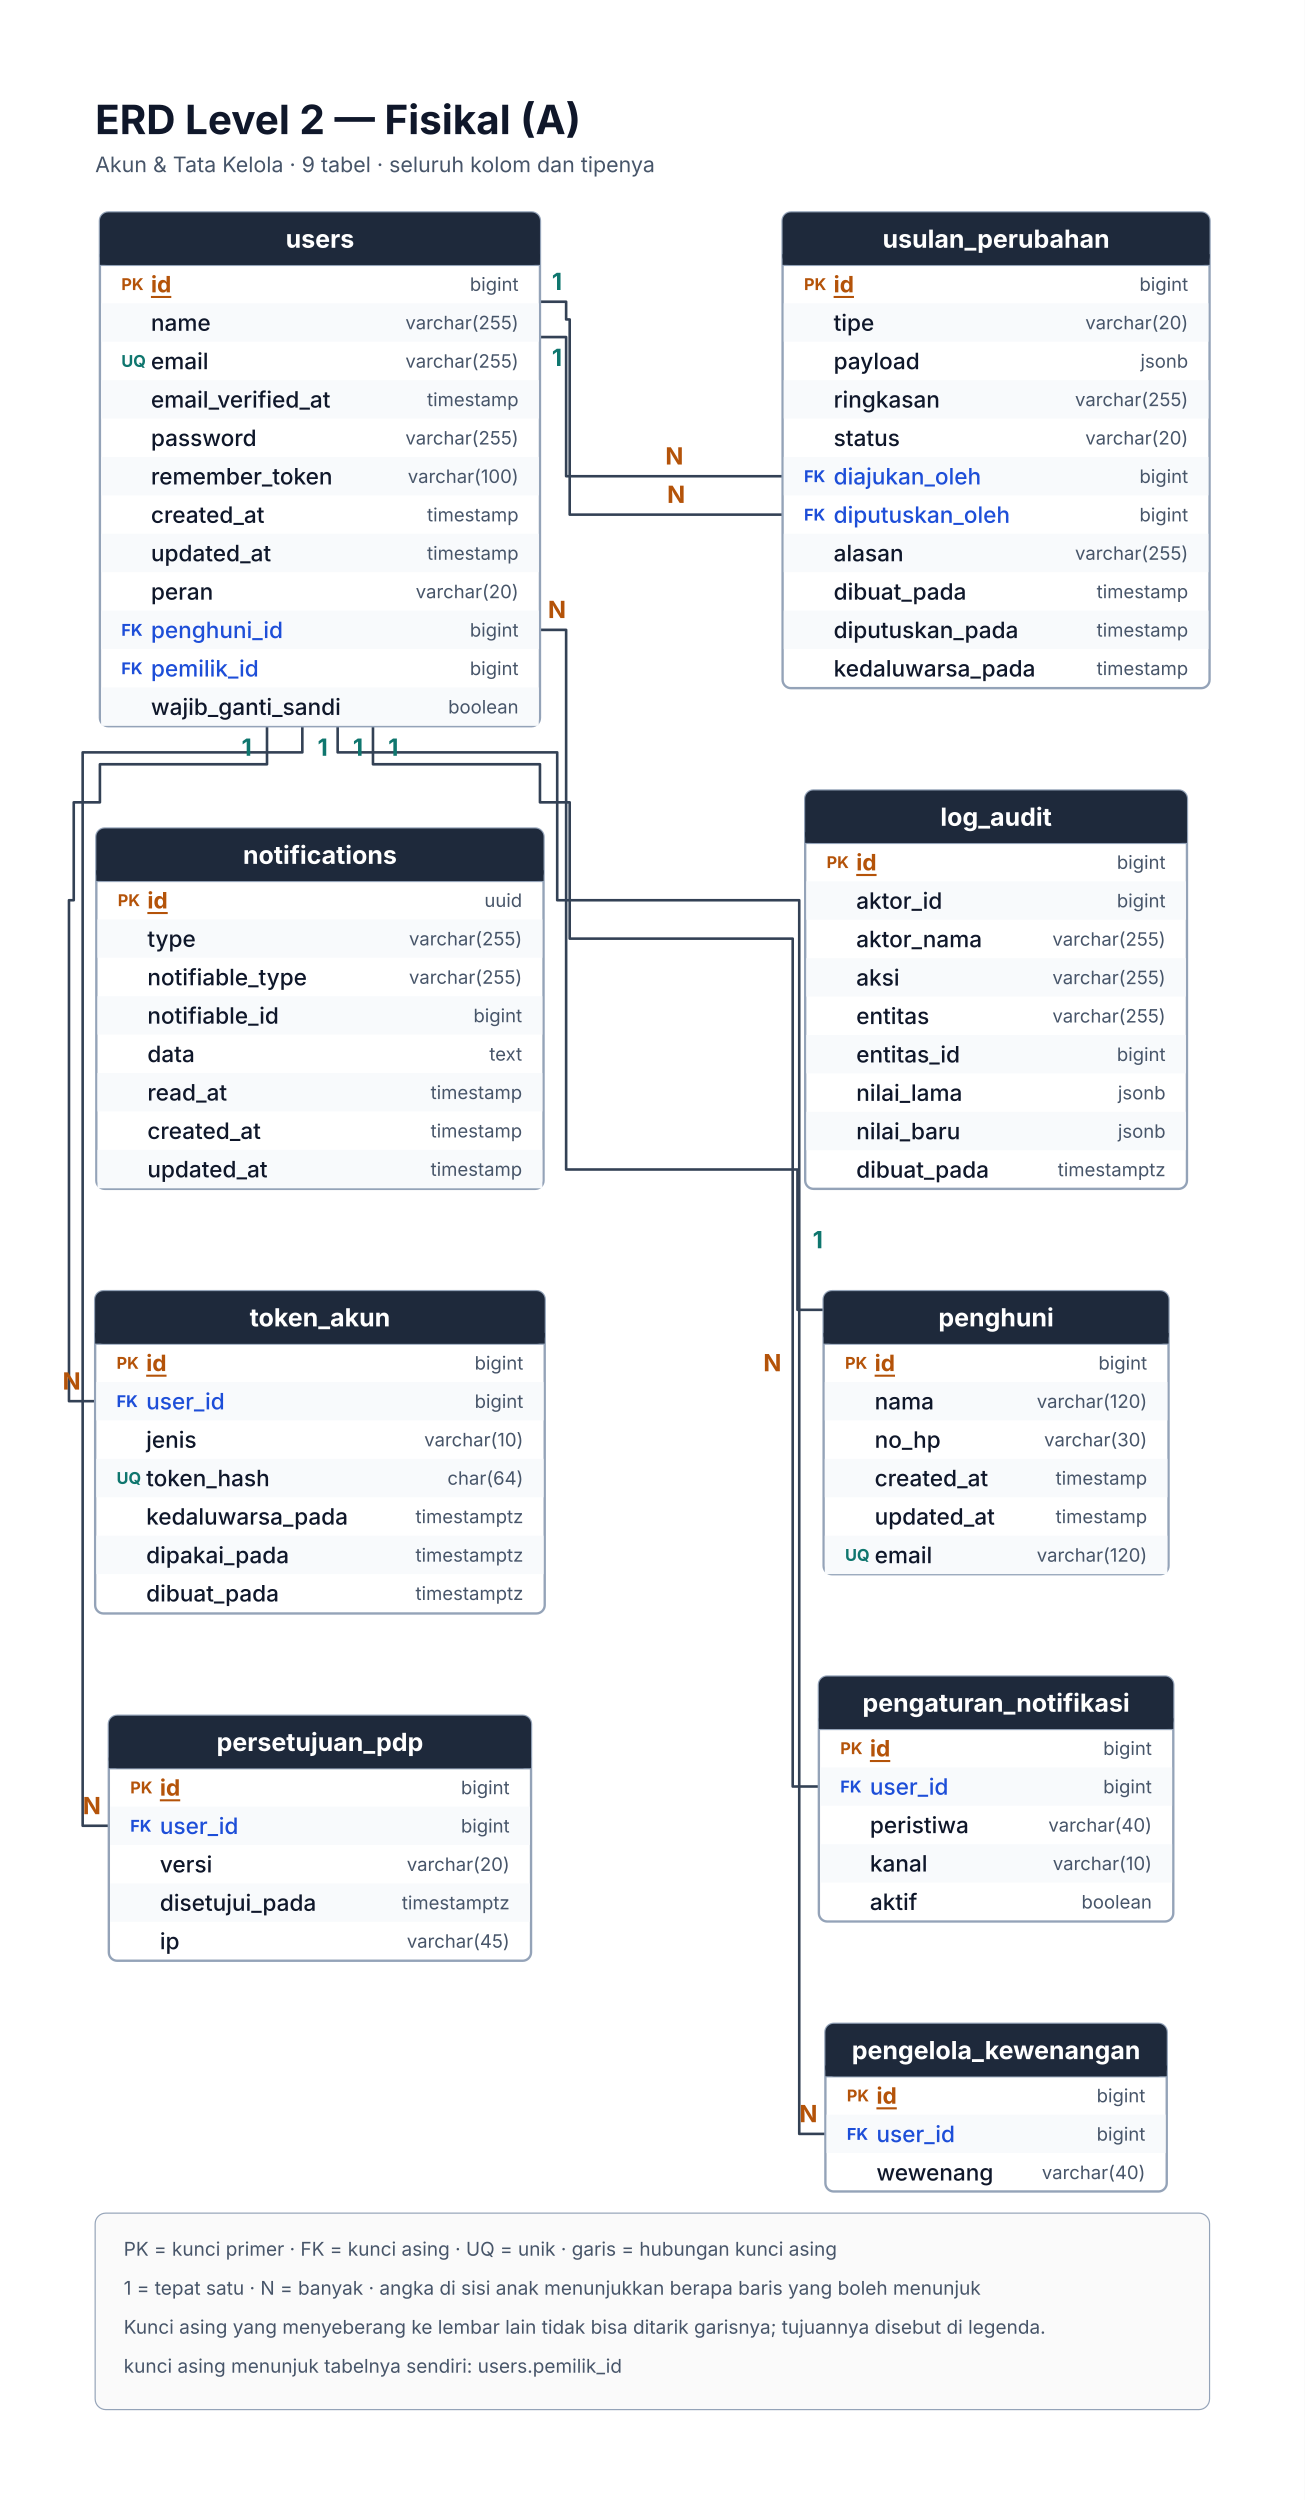
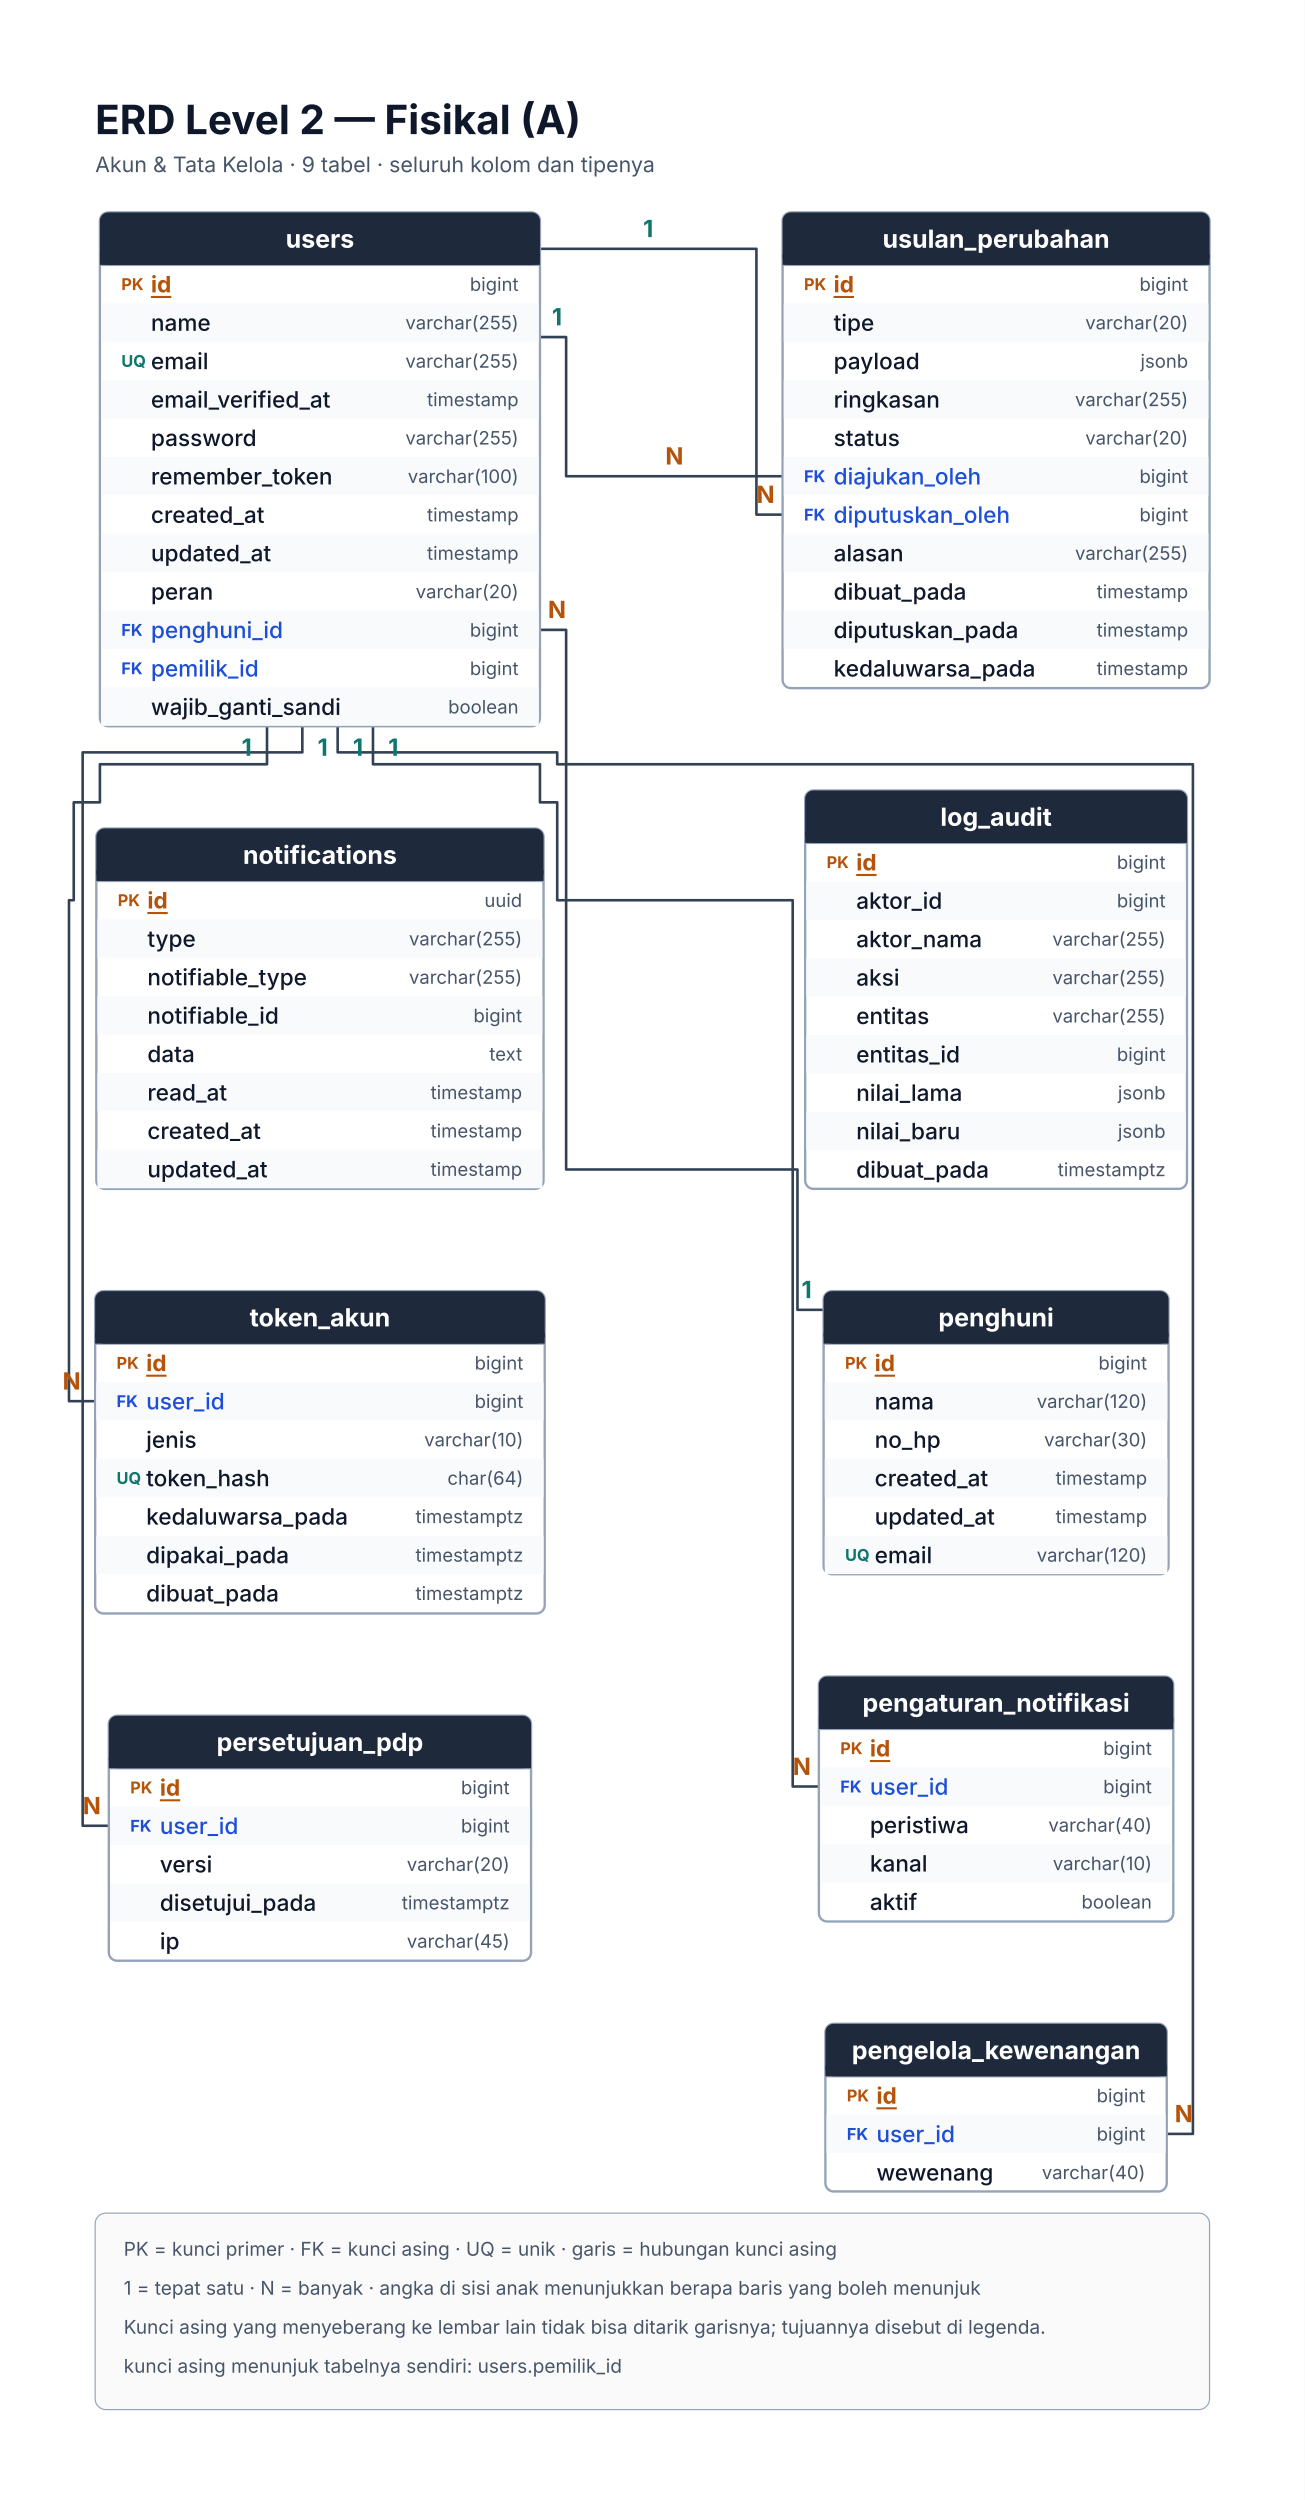
<svg xmlns="http://www.w3.org/2000/svg" width="1097" height="2102" viewBox="0 0 1097 2102" font-family="'Segoe UI', 'Inter', 'Helvetica Neue', Arial, sans-serif">
  <rect width="1097" height="2102" fill="#ffffff" />
  <text x="80" y="100.4" text-anchor="start" dominant-baseline="central" font-size="34" font-weight="700" fill="#0f172a">ERD Level 2 — Fisikal (A)</text>
  <text x="80" y="138.2" text-anchor="start" dominant-baseline="central" font-size="18" font-weight="400" fill="#475569">Akun &amp; Tata Kelola · 9 tabel · seluruh kolom dan tipenya</text>
  <path d="M 454 529.6 L 476 529.6 L 476 983.3 L 670.5 983.3 L 670.5 1101.3 L 692.5 1101.3" fill="none" stroke="#334155" stroke-width="2.2" stroke-linejoin="round" stroke-linecap="round" />
-   <path d="M 694 1794.2 L 672 1794.2 L 672 756.9 L 468.5 756.9 L 468.5 632.6 L 313.6 632.6 L 313.6 610.6" fill="none" stroke="#334155" stroke-width="2.2" stroke-linejoin="round" stroke-linecap="round" />
-   <path d="M 688.5 1502.1 L 666.5 1502.1 L 666.5 789.2 L 479 789.2 L 479 674.6 L 454 674.6 L 454 642.6 L 313.6 642.6 L 313.6 632.6 L 283.9 632.6 L 283.9 610.6" fill="none" stroke="#334155" stroke-width="2.2" stroke-linejoin="round" stroke-linecap="round" />
+   <path d="M 981 1794.2 L 1003 1794.2 L 1003 642.6 L 468.5 642.6 L 468.5 632.6 L 313.6 632.6 L 313.6 610.6" fill="none" stroke="#334155" stroke-width="2.2" stroke-linejoin="round" stroke-linecap="round" />
+   <path d="M 688.5 1502.1 L 666.5 1502.1 L 666.5 756.9 L 468.5 756.9 L 468.5 674.6 L 454 674.6 L 454 642.6 L 313.6 642.6 L 313.6 632.6 L 283.9 632.6 L 283.9 610.6" fill="none" stroke="#334155" stroke-width="2.2" stroke-linejoin="round" stroke-linecap="round" />
  <path d="M 91.5 1535.1 L 69.5 1535.1 L 69.5 632.6 L 224.5 632.6 L 224.5 610.6" fill="none" stroke="#334155" stroke-width="2.2" stroke-linejoin="round" stroke-linecap="round" />
  <path d="M 80 1178.1 L 58 1178.1 L 58 756.9 L 62 756.9 L 62 674.6 L 84 674.6 L 84 642.6 L 224.5 642.6 L 224.5 632.6 L 254.2 632.6 L 254.2 610.6" fill="none" stroke="#334155" stroke-width="2.2" stroke-linejoin="round" stroke-linecap="round" />
  <path d="M 658 400.4 L 476 400.4 L 476 283.4 L 454 283.4" fill="none" stroke="#334155" stroke-width="2.2" stroke-linejoin="round" stroke-linecap="round" />
-   <path d="M 658 432.7 L 479 432.7 L 479 268.6 L 476 268.6 L 476 253.7 L 454 253.7" fill="none" stroke="#334155" stroke-width="2.2" stroke-linejoin="round" stroke-linecap="round" />
+   <path d="M 658 432.7 L 636 432.7 L 636 209.2 L 454 209.2" fill="none" stroke="#334155" stroke-width="2.2" stroke-linejoin="round" stroke-linecap="round" />
  <rect x="84" y="178.6" width="370" height="432" rx="7" fill="#ffffff" stroke="#94a3b8" stroke-width="2" />
  <path d="M 84 222.7 L 454 222.7" stroke="#94a3b8" stroke-width="2" />
  <rect x="84" y="178.6" width="370" height="44.1" rx="7" fill="#1e293b" />
  <rect x="84" y="213.7" width="370" height="9" fill="#1e293b" />
  <text x="269" y="200.7" text-anchor="middle" dominant-baseline="central" font-size="21" font-weight="700" fill="#ffffff">users</text>
  <text x="102" y="238.9" text-anchor="start" dominant-baseline="central" font-size="13.68" font-weight="700" fill="#b45309">PK</text>
  <text x="126.9" y="238.9" text-anchor="start" dominant-baseline="central" font-size="19" font-weight="700" text-decoration="underline" fill="#b45309">id</text>
  <text x="436" y="238.9" text-anchor="end" dominant-baseline="central" font-size="15.58" font-weight="400" fill="#475569">bigint</text>
  <rect x="85" y="255" width="368" height="32.3" fill="#f8fafc" />
  <text x="126.9" y="271.2" text-anchor="start" dominant-baseline="central" font-size="19" font-weight="500" fill="#0f172a">name</text>
  <text x="436" y="271.2" text-anchor="end" dominant-baseline="central" font-size="15.58" font-weight="400" fill="#475569">varchar(255)</text>
  <text x="102" y="303.5" text-anchor="start" dominant-baseline="central" font-size="13.68" font-weight="700" fill="#0f766e">UQ</text>
  <text x="126.9" y="303.5" text-anchor="start" dominant-baseline="central" font-size="19" font-weight="500" fill="#0f172a">email</text>
  <text x="436" y="303.5" text-anchor="end" dominant-baseline="central" font-size="15.58" font-weight="400" fill="#475569">varchar(255)</text>
  <rect x="85" y="319.6" width="368" height="32.3" fill="#f8fafc" />
  <text x="126.9" y="335.8" text-anchor="start" dominant-baseline="central" font-size="19" font-weight="500" fill="#0f172a">email_verified_at</text>
  <text x="436" y="335.8" text-anchor="end" dominant-baseline="central" font-size="15.58" font-weight="400" fill="#475569">timestamp</text>
  <text x="126.9" y="368.1" text-anchor="start" dominant-baseline="central" font-size="19" font-weight="500" fill="#0f172a">password</text>
  <text x="436" y="368.1" text-anchor="end" dominant-baseline="central" font-size="15.58" font-weight="400" fill="#475569">varchar(255)</text>
  <rect x="85" y="384.2" width="368" height="32.3" fill="#f8fafc" />
  <text x="126.9" y="400.4" text-anchor="start" dominant-baseline="central" font-size="19" font-weight="500" fill="#0f172a">remember_token</text>
  <text x="436" y="400.4" text-anchor="end" dominant-baseline="central" font-size="15.58" font-weight="400" fill="#475569">varchar(100)</text>
  <text x="126.9" y="432.7" text-anchor="start" dominant-baseline="central" font-size="19" font-weight="500" fill="#0f172a">created_at</text>
  <text x="436" y="432.7" text-anchor="end" dominant-baseline="central" font-size="15.58" font-weight="400" fill="#475569">timestamp</text>
  <rect x="85" y="448.8" width="368" height="32.3" fill="#f8fafc" />
  <text x="126.9" y="465" text-anchor="start" dominant-baseline="central" font-size="19" font-weight="500" fill="#0f172a">updated_at</text>
  <text x="436" y="465" text-anchor="end" dominant-baseline="central" font-size="15.58" font-weight="400" fill="#475569">timestamp</text>
  <text x="126.9" y="497.3" text-anchor="start" dominant-baseline="central" font-size="19" font-weight="500" fill="#0f172a">peran</text>
  <text x="436" y="497.3" text-anchor="end" dominant-baseline="central" font-size="15.58" font-weight="400" fill="#475569">varchar(20)</text>
  <rect x="85" y="513.4" width="368" height="32.3" fill="#f8fafc" />
  <text x="102" y="529.6" text-anchor="start" dominant-baseline="central" font-size="13.68" font-weight="700" fill="#1d4ed8">FK</text>
  <text x="126.9" y="529.6" text-anchor="start" dominant-baseline="central" font-size="19" font-weight="500" fill="#1d4ed8">penghuni_id</text>
  <text x="436" y="529.6" text-anchor="end" dominant-baseline="central" font-size="15.58" font-weight="400" fill="#475569">bigint</text>
  <text x="102" y="561.9" text-anchor="start" dominant-baseline="central" font-size="13.68" font-weight="700" fill="#1d4ed8">FK</text>
  <text x="126.9" y="561.9" text-anchor="start" dominant-baseline="central" font-size="19" font-weight="500" fill="#1d4ed8">pemilik_id</text>
  <text x="436" y="561.9" text-anchor="end" dominant-baseline="central" font-size="15.58" font-weight="400" fill="#475569">bigint</text>
  <rect x="85" y="578" width="368" height="32.3" fill="#f8fafc" />
  <text x="126.9" y="594.2" text-anchor="start" dominant-baseline="central" font-size="19" font-weight="500" fill="#0f172a">wajib_ganti_sandi</text>
  <text x="436" y="594.2" text-anchor="end" dominant-baseline="central" font-size="15.58" font-weight="400" fill="#475569">boolean</text>
  <rect x="692.5" y="1085.6" width="290" height="238" rx="7" fill="#ffffff" stroke="#94a3b8" stroke-width="2" />
  <path d="M 692.5 1129.7 L 982.5 1129.7" stroke="#94a3b8" stroke-width="2" />
  <rect x="692.5" y="1085.6" width="290" height="44.1" rx="7" fill="#1e293b" />
  <rect x="692.5" y="1120.7" width="290" height="9" fill="#1e293b" />
  <text x="837.5" y="1107.6" text-anchor="middle" dominant-baseline="central" font-size="21" font-weight="700" fill="#ffffff">penghuni</text>
  <text x="710.5" y="1145.9" text-anchor="start" dominant-baseline="central" font-size="13.68" font-weight="700" fill="#b45309">PK</text>
  <text x="735.4" y="1145.9" text-anchor="start" dominant-baseline="central" font-size="19" font-weight="700" text-decoration="underline" fill="#b45309">id</text>
  <text x="964.5" y="1145.9" text-anchor="end" dominant-baseline="central" font-size="15.58" font-weight="400" fill="#475569">bigint</text>
  <rect x="693.5" y="1162" width="288" height="32.3" fill="#f8fafc" />
  <text x="735.4" y="1178.1" text-anchor="start" dominant-baseline="central" font-size="19" font-weight="500" fill="#0f172a">nama</text>
  <text x="964.5" y="1178.1" text-anchor="end" dominant-baseline="central" font-size="15.58" font-weight="400" fill="#475569">varchar(120)</text>
  <text x="735.4" y="1210.4" text-anchor="start" dominant-baseline="central" font-size="19" font-weight="500" fill="#0f172a">no_hp</text>
  <text x="964.5" y="1210.4" text-anchor="end" dominant-baseline="central" font-size="15.58" font-weight="400" fill="#475569">varchar(30)</text>
  <rect x="693.5" y="1226.6" width="288" height="32.3" fill="#f8fafc" />
  <text x="735.4" y="1242.7" text-anchor="start" dominant-baseline="central" font-size="19" font-weight="500" fill="#0f172a">created_at</text>
  <text x="964.5" y="1242.7" text-anchor="end" dominant-baseline="central" font-size="15.58" font-weight="400" fill="#475569">timestamp</text>
  <text x="735.4" y="1275" text-anchor="start" dominant-baseline="central" font-size="19" font-weight="500" fill="#0f172a">updated_at</text>
  <text x="964.5" y="1275" text-anchor="end" dominant-baseline="central" font-size="15.58" font-weight="400" fill="#475569">timestamp</text>
  <rect x="693.5" y="1291.2" width="288" height="32.3" fill="#f8fafc" />
  <text x="710.5" y="1307.4" text-anchor="start" dominant-baseline="central" font-size="13.68" font-weight="700" fill="#0f766e">UQ</text>
  <text x="735.4" y="1307.4" text-anchor="start" dominant-baseline="central" font-size="19" font-weight="500" fill="#0f172a">email</text>
  <text x="964.5" y="1307.4" text-anchor="end" dominant-baseline="central" font-size="15.58" font-weight="400" fill="#475569">varchar(120)</text>
  <rect x="694" y="1701.6" width="287" height="141" rx="7" fill="#ffffff" stroke="#94a3b8" stroke-width="2" />
  <path d="M 694 1745.7 L 981 1745.7" stroke="#94a3b8" stroke-width="2" />
  <rect x="694" y="1701.6" width="287" height="44.1" rx="7" fill="#1e293b" />
  <rect x="694" y="1736.7" width="287" height="9" fill="#1e293b" />
  <text x="837.5" y="1723.7" text-anchor="middle" dominant-baseline="central" font-size="21" font-weight="700" fill="#ffffff">pengelola_kewenangan</text>
  <text x="712" y="1761.9" text-anchor="start" dominant-baseline="central" font-size="13.68" font-weight="700" fill="#b45309">PK</text>
  <text x="736.9" y="1761.9" text-anchor="start" dominant-baseline="central" font-size="19" font-weight="700" text-decoration="underline" fill="#b45309">id</text>
  <text x="963" y="1761.9" text-anchor="end" dominant-baseline="central" font-size="15.58" font-weight="400" fill="#475569">bigint</text>
  <rect x="695" y="1778" width="285" height="32.3" fill="#f8fafc" />
  <text x="712" y="1794.2" text-anchor="start" dominant-baseline="central" font-size="13.68" font-weight="700" fill="#1d4ed8">FK</text>
  <text x="736.9" y="1794.2" text-anchor="start" dominant-baseline="central" font-size="19" font-weight="500" fill="#1d4ed8">user_id</text>
  <text x="963" y="1794.2" text-anchor="end" dominant-baseline="central" font-size="15.58" font-weight="400" fill="#475569">bigint</text>
  <text x="736.9" y="1826.5" text-anchor="start" dominant-baseline="central" font-size="19" font-weight="500" fill="#0f172a">wewenang</text>
  <text x="963" y="1826.5" text-anchor="end" dominant-baseline="central" font-size="15.58" font-weight="400" fill="#475569">varchar(40)</text>
  <rect x="688.5" y="1409.6" width="298" height="206" rx="7" fill="#ffffff" stroke="#94a3b8" stroke-width="2" />
  <path d="M 688.5 1453.7 L 986.5 1453.7" stroke="#94a3b8" stroke-width="2" />
  <rect x="688.5" y="1409.6" width="298" height="44.1" rx="7" fill="#1e293b" />
  <rect x="688.5" y="1444.7" width="298" height="9" fill="#1e293b" />
  <text x="837.5" y="1431.6" text-anchor="middle" dominant-baseline="central" font-size="21" font-weight="700" fill="#ffffff">pengaturan_notifikasi</text>
  <text x="706.5" y="1469.9" text-anchor="start" dominant-baseline="central" font-size="13.68" font-weight="700" fill="#b45309">PK</text>
  <text x="731.4" y="1469.9" text-anchor="start" dominant-baseline="central" font-size="19" font-weight="700" text-decoration="underline" fill="#b45309">id</text>
  <text x="968.5" y="1469.9" text-anchor="end" dominant-baseline="central" font-size="15.58" font-weight="400" fill="#475569">bigint</text>
  <rect x="689.5" y="1486" width="296" height="32.3" fill="#f8fafc" />
  <text x="706.5" y="1502.1" text-anchor="start" dominant-baseline="central" font-size="13.68" font-weight="700" fill="#1d4ed8">FK</text>
  <text x="731.4" y="1502.1" text-anchor="start" dominant-baseline="central" font-size="19" font-weight="500" fill="#1d4ed8">user_id</text>
  <text x="968.5" y="1502.1" text-anchor="end" dominant-baseline="central" font-size="15.58" font-weight="400" fill="#475569">bigint</text>
  <text x="731.4" y="1534.4" text-anchor="start" dominant-baseline="central" font-size="19" font-weight="500" fill="#0f172a">peristiwa</text>
  <text x="968.5" y="1534.4" text-anchor="end" dominant-baseline="central" font-size="15.58" font-weight="400" fill="#475569">varchar(40)</text>
  <rect x="689.5" y="1550.6" width="296" height="32.3" fill="#f8fafc" />
  <text x="731.4" y="1566.7" text-anchor="start" dominant-baseline="central" font-size="19" font-weight="500" fill="#0f172a">kanal</text>
  <text x="968.5" y="1566.7" text-anchor="end" dominant-baseline="central" font-size="15.58" font-weight="400" fill="#475569">varchar(10)</text>
  <text x="731.4" y="1599" text-anchor="start" dominant-baseline="central" font-size="19" font-weight="500" fill="#0f172a">aktif</text>
  <text x="968.5" y="1599" text-anchor="end" dominant-baseline="central" font-size="15.58" font-weight="400" fill="#475569">boolean</text>
  <rect x="91.5" y="1442.6" width="355" height="206" rx="7" fill="#ffffff" stroke="#94a3b8" stroke-width="2" />
  <path d="M 91.5 1486.7 L 446.5 1486.7" stroke="#94a3b8" stroke-width="2" />
  <rect x="91.5" y="1442.6" width="355" height="44.1" rx="7" fill="#1e293b" />
  <rect x="91.5" y="1477.7" width="355" height="9" fill="#1e293b" />
  <text x="269" y="1464.6" text-anchor="middle" dominant-baseline="central" font-size="21" font-weight="700" fill="#ffffff">persetujuan_pdp</text>
  <text x="109.5" y="1502.9" text-anchor="start" dominant-baseline="central" font-size="13.68" font-weight="700" fill="#b45309">PK</text>
  <text x="134.4" y="1502.9" text-anchor="start" dominant-baseline="central" font-size="19" font-weight="700" text-decoration="underline" fill="#b45309">id</text>
  <text x="428.5" y="1502.9" text-anchor="end" dominant-baseline="central" font-size="15.58" font-weight="400" fill="#475569">bigint</text>
  <rect x="92.5" y="1519" width="353" height="32.3" fill="#f8fafc" />
  <text x="109.5" y="1535.1" text-anchor="start" dominant-baseline="central" font-size="13.68" font-weight="700" fill="#1d4ed8">FK</text>
  <text x="134.4" y="1535.1" text-anchor="start" dominant-baseline="central" font-size="19" font-weight="500" fill="#1d4ed8">user_id</text>
  <text x="428.5" y="1535.1" text-anchor="end" dominant-baseline="central" font-size="15.58" font-weight="400" fill="#475569">bigint</text>
  <text x="134.4" y="1567.4" text-anchor="start" dominant-baseline="central" font-size="19" font-weight="500" fill="#0f172a">versi</text>
  <text x="428.5" y="1567.4" text-anchor="end" dominant-baseline="central" font-size="15.58" font-weight="400" fill="#475569">varchar(20)</text>
  <rect x="92.5" y="1583.6" width="353" height="32.3" fill="#f8fafc" />
  <text x="134.4" y="1599.7" text-anchor="start" dominant-baseline="central" font-size="19" font-weight="500" fill="#0f172a">disetujui_pada</text>
  <text x="428.5" y="1599.7" text-anchor="end" dominant-baseline="central" font-size="15.58" font-weight="400" fill="#475569">timestamptz</text>
  <text x="134.4" y="1632" text-anchor="start" dominant-baseline="central" font-size="19" font-weight="500" fill="#0f172a">ip</text>
  <text x="428.5" y="1632" text-anchor="end" dominant-baseline="central" font-size="15.58" font-weight="400" fill="#475569">varchar(45)</text>
  <rect x="80" y="1085.6" width="378" height="271" rx="7" fill="#ffffff" stroke="#94a3b8" stroke-width="2" />
  <path d="M 80 1129.7 L 458 1129.7" stroke="#94a3b8" stroke-width="2" />
  <rect x="80" y="1085.6" width="378" height="44.1" rx="7" fill="#1e293b" />
  <rect x="80" y="1120.7" width="378" height="9" fill="#1e293b" />
  <text x="269" y="1107.6" text-anchor="middle" dominant-baseline="central" font-size="21" font-weight="700" fill="#ffffff">token_akun</text>
  <text x="98" y="1145.9" text-anchor="start" dominant-baseline="central" font-size="13.68" font-weight="700" fill="#b45309">PK</text>
  <text x="122.9" y="1145.9" text-anchor="start" dominant-baseline="central" font-size="19" font-weight="700" text-decoration="underline" fill="#b45309">id</text>
  <text x="440" y="1145.9" text-anchor="end" dominant-baseline="central" font-size="15.58" font-weight="400" fill="#475569">bigint</text>
  <rect x="81" y="1162" width="376" height="32.3" fill="#f8fafc" />
  <text x="98" y="1178.1" text-anchor="start" dominant-baseline="central" font-size="13.68" font-weight="700" fill="#1d4ed8">FK</text>
  <text x="122.9" y="1178.1" text-anchor="start" dominant-baseline="central" font-size="19" font-weight="500" fill="#1d4ed8">user_id</text>
  <text x="440" y="1178.1" text-anchor="end" dominant-baseline="central" font-size="15.58" font-weight="400" fill="#475569">bigint</text>
  <text x="122.9" y="1210.4" text-anchor="start" dominant-baseline="central" font-size="19" font-weight="500" fill="#0f172a">jenis</text>
  <text x="440" y="1210.4" text-anchor="end" dominant-baseline="central" font-size="15.58" font-weight="400" fill="#475569">varchar(10)</text>
  <rect x="81" y="1226.6" width="376" height="32.3" fill="#f8fafc" />
  <text x="98" y="1242.7" text-anchor="start" dominant-baseline="central" font-size="13.68" font-weight="700" fill="#0f766e">UQ</text>
  <text x="122.9" y="1242.7" text-anchor="start" dominant-baseline="central" font-size="19" font-weight="500" fill="#0f172a">token_hash</text>
  <text x="440" y="1242.7" text-anchor="end" dominant-baseline="central" font-size="15.58" font-weight="400" fill="#475569">char(64)</text>
  <text x="122.9" y="1275" text-anchor="start" dominant-baseline="central" font-size="19" font-weight="500" fill="#0f172a">kedaluwarsa_pada</text>
  <text x="440" y="1275" text-anchor="end" dominant-baseline="central" font-size="15.58" font-weight="400" fill="#475569">timestamptz</text>
  <rect x="81" y="1291.2" width="376" height="32.3" fill="#f8fafc" />
  <text x="122.9" y="1307.4" text-anchor="start" dominant-baseline="central" font-size="19" font-weight="500" fill="#0f172a">dipakai_pada</text>
  <text x="440" y="1307.4" text-anchor="end" dominant-baseline="central" font-size="15.58" font-weight="400" fill="#475569">timestamptz</text>
  <text x="122.9" y="1339.6" text-anchor="start" dominant-baseline="central" font-size="19" font-weight="500" fill="#0f172a">dibuat_pada</text>
  <text x="440" y="1339.6" text-anchor="end" dominant-baseline="central" font-size="15.58" font-weight="400" fill="#475569">timestamptz</text>
  <rect x="658" y="178.6" width="359" height="400" rx="7" fill="#ffffff" stroke="#94a3b8" stroke-width="2" />
  <path d="M 658 222.7 L 1017 222.7" stroke="#94a3b8" stroke-width="2" />
  <rect x="658" y="178.6" width="359" height="44.1" rx="7" fill="#1e293b" />
  <rect x="658" y="213.7" width="359" height="9" fill="#1e293b" />
  <text x="837.5" y="200.7" text-anchor="middle" dominant-baseline="central" font-size="21" font-weight="700" fill="#ffffff">usulan_perubahan</text>
  <text x="676" y="238.9" text-anchor="start" dominant-baseline="central" font-size="13.68" font-weight="700" fill="#b45309">PK</text>
  <text x="700.9" y="238.9" text-anchor="start" dominant-baseline="central" font-size="19" font-weight="700" text-decoration="underline" fill="#b45309">id</text>
  <text x="999" y="238.9" text-anchor="end" dominant-baseline="central" font-size="15.58" font-weight="400" fill="#475569">bigint</text>
  <rect x="659" y="255" width="357" height="32.3" fill="#f8fafc" />
  <text x="700.9" y="271.2" text-anchor="start" dominant-baseline="central" font-size="19" font-weight="500" fill="#0f172a">tipe</text>
  <text x="999" y="271.2" text-anchor="end" dominant-baseline="central" font-size="15.58" font-weight="400" fill="#475569">varchar(20)</text>
  <text x="700.9" y="303.5" text-anchor="start" dominant-baseline="central" font-size="19" font-weight="500" fill="#0f172a">payload</text>
  <text x="999" y="303.5" text-anchor="end" dominant-baseline="central" font-size="15.58" font-weight="400" fill="#475569">jsonb</text>
  <rect x="659" y="319.6" width="357" height="32.3" fill="#f8fafc" />
  <text x="700.9" y="335.8" text-anchor="start" dominant-baseline="central" font-size="19" font-weight="500" fill="#0f172a">ringkasan</text>
  <text x="999" y="335.8" text-anchor="end" dominant-baseline="central" font-size="15.58" font-weight="400" fill="#475569">varchar(255)</text>
  <text x="700.9" y="368.1" text-anchor="start" dominant-baseline="central" font-size="19" font-weight="500" fill="#0f172a">status</text>
  <text x="999" y="368.1" text-anchor="end" dominant-baseline="central" font-size="15.58" font-weight="400" fill="#475569">varchar(20)</text>
  <rect x="659" y="384.2" width="357" height="32.3" fill="#f8fafc" />
  <text x="676" y="400.4" text-anchor="start" dominant-baseline="central" font-size="13.68" font-weight="700" fill="#1d4ed8">FK</text>
  <text x="700.9" y="400.4" text-anchor="start" dominant-baseline="central" font-size="19" font-weight="500" fill="#1d4ed8">diajukan_oleh</text>
  <text x="999" y="400.4" text-anchor="end" dominant-baseline="central" font-size="15.58" font-weight="400" fill="#475569">bigint</text>
  <text x="676" y="432.7" text-anchor="start" dominant-baseline="central" font-size="13.68" font-weight="700" fill="#1d4ed8">FK</text>
  <text x="700.9" y="432.7" text-anchor="start" dominant-baseline="central" font-size="19" font-weight="500" fill="#1d4ed8">diputuskan_oleh</text>
  <text x="999" y="432.7" text-anchor="end" dominant-baseline="central" font-size="15.58" font-weight="400" fill="#475569">bigint</text>
  <rect x="659" y="448.8" width="357" height="32.3" fill="#f8fafc" />
  <text x="700.9" y="465" text-anchor="start" dominant-baseline="central" font-size="19" font-weight="500" fill="#0f172a">alasan</text>
  <text x="999" y="465" text-anchor="end" dominant-baseline="central" font-size="15.58" font-weight="400" fill="#475569">varchar(255)</text>
  <text x="700.9" y="497.3" text-anchor="start" dominant-baseline="central" font-size="19" font-weight="500" fill="#0f172a">dibuat_pada</text>
  <text x="999" y="497.3" text-anchor="end" dominant-baseline="central" font-size="15.58" font-weight="400" fill="#475569">timestamp</text>
  <rect x="659" y="513.4" width="357" height="32.3" fill="#f8fafc" />
  <text x="700.9" y="529.6" text-anchor="start" dominant-baseline="central" font-size="19" font-weight="500" fill="#0f172a">diputuskan_pada</text>
  <text x="999" y="529.6" text-anchor="end" dominant-baseline="central" font-size="15.58" font-weight="400" fill="#475569">timestamp</text>
  <text x="700.9" y="561.9" text-anchor="start" dominant-baseline="central" font-size="19" font-weight="500" fill="#0f172a">kedaluwarsa_pada</text>
  <text x="999" y="561.9" text-anchor="end" dominant-baseline="central" font-size="15.58" font-weight="400" fill="#475569">timestamp</text>
  <rect x="677" y="664.6" width="321" height="335" rx="7" fill="#ffffff" stroke="#94a3b8" stroke-width="2" />
  <path d="M 677 708.7 L 998 708.7" stroke="#94a3b8" stroke-width="2" />
  <rect x="677" y="664.6" width="321" height="44.1" rx="7" fill="#1e293b" />
  <rect x="677" y="699.7" width="321" height="9" fill="#1e293b" />
  <text x="837.5" y="686.7" text-anchor="middle" dominant-baseline="central" font-size="21" font-weight="700" fill="#ffffff">log_audit</text>
  <text x="695" y="724.9" text-anchor="start" dominant-baseline="central" font-size="13.68" font-weight="700" fill="#b45309">PK</text>
  <text x="719.9" y="724.9" text-anchor="start" dominant-baseline="central" font-size="19" font-weight="700" text-decoration="underline" fill="#b45309">id</text>
  <text x="980" y="724.9" text-anchor="end" dominant-baseline="central" font-size="15.58" font-weight="400" fill="#475569">bigint</text>
  <rect x="678" y="741" width="319" height="32.3" fill="#f8fafc" />
  <text x="719.9" y="757.2" text-anchor="start" dominant-baseline="central" font-size="19" font-weight="500" fill="#0f172a">aktor_id</text>
  <text x="980" y="757.2" text-anchor="end" dominant-baseline="central" font-size="15.58" font-weight="400" fill="#475569">bigint</text>
  <text x="719.9" y="789.5" text-anchor="start" dominant-baseline="central" font-size="19" font-weight="500" fill="#0f172a">aktor_nama</text>
  <text x="980" y="789.5" text-anchor="end" dominant-baseline="central" font-size="15.58" font-weight="400" fill="#475569">varchar(255)</text>
  <rect x="678" y="805.6" width="319" height="32.3" fill="#f8fafc" />
  <text x="719.9" y="821.8" text-anchor="start" dominant-baseline="central" font-size="19" font-weight="500" fill="#0f172a">aksi</text>
  <text x="980" y="821.8" text-anchor="end" dominant-baseline="central" font-size="15.58" font-weight="400" fill="#475569">varchar(255)</text>
  <text x="719.9" y="854.1" text-anchor="start" dominant-baseline="central" font-size="19" font-weight="500" fill="#0f172a">entitas</text>
  <text x="980" y="854.1" text-anchor="end" dominant-baseline="central" font-size="15.58" font-weight="400" fill="#475569">varchar(255)</text>
  <rect x="678" y="870.2" width="319" height="32.3" fill="#f8fafc" />
  <text x="719.9" y="886.4" text-anchor="start" dominant-baseline="central" font-size="19" font-weight="500" fill="#0f172a">entitas_id</text>
  <text x="980" y="886.4" text-anchor="end" dominant-baseline="central" font-size="15.58" font-weight="400" fill="#475569">bigint</text>
  <text x="719.9" y="918.7" text-anchor="start" dominant-baseline="central" font-size="19" font-weight="500" fill="#0f172a">nilai_lama</text>
  <text x="980" y="918.7" text-anchor="end" dominant-baseline="central" font-size="15.58" font-weight="400" fill="#475569">jsonb</text>
  <rect x="678" y="934.8" width="319" height="32.3" fill="#f8fafc" />
  <text x="719.9" y="951" text-anchor="start" dominant-baseline="central" font-size="19" font-weight="500" fill="#0f172a">nilai_baru</text>
  <text x="980" y="951" text-anchor="end" dominant-baseline="central" font-size="15.58" font-weight="400" fill="#475569">jsonb</text>
  <text x="719.9" y="983.3" text-anchor="start" dominant-baseline="central" font-size="19" font-weight="500" fill="#0f172a">dibuat_pada</text>
  <text x="980" y="983.3" text-anchor="end" dominant-baseline="central" font-size="15.58" font-weight="400" fill="#475569">timestamptz</text>
  <rect x="81" y="696.6" width="376" height="303" rx="7" fill="#ffffff" stroke="#94a3b8" stroke-width="2" />
  <path d="M 81 740.7 L 457 740.7" stroke="#94a3b8" stroke-width="2" />
  <rect x="81" y="696.6" width="376" height="44.1" rx="7" fill="#1e293b" />
  <rect x="81" y="731.7" width="376" height="9" fill="#1e293b" />
  <text x="269" y="718.7" text-anchor="middle" dominant-baseline="central" font-size="21" font-weight="700" fill="#ffffff">notifications</text>
  <text x="99" y="756.9" text-anchor="start" dominant-baseline="central" font-size="13.68" font-weight="700" fill="#b45309">PK</text>
  <text x="123.9" y="756.9" text-anchor="start" dominant-baseline="central" font-size="19" font-weight="700" text-decoration="underline" fill="#b45309">id</text>
  <text x="439" y="756.9" text-anchor="end" dominant-baseline="central" font-size="15.58" font-weight="400" fill="#475569">uuid</text>
  <rect x="82" y="773" width="374" height="32.3" fill="#f8fafc" />
  <text x="123.9" y="789.2" text-anchor="start" dominant-baseline="central" font-size="19" font-weight="500" fill="#0f172a">type</text>
  <text x="439" y="789.2" text-anchor="end" dominant-baseline="central" font-size="15.58" font-weight="400" fill="#475569">varchar(255)</text>
  <text x="123.9" y="821.5" text-anchor="start" dominant-baseline="central" font-size="19" font-weight="500" fill="#0f172a">notifiable_type</text>
  <text x="439" y="821.5" text-anchor="end" dominant-baseline="central" font-size="15.58" font-weight="400" fill="#475569">varchar(255)</text>
  <rect x="82" y="837.6" width="374" height="32.3" fill="#f8fafc" />
  <text x="123.9" y="853.8" text-anchor="start" dominant-baseline="central" font-size="19" font-weight="500" fill="#0f172a">notifiable_id</text>
  <text x="439" y="853.8" text-anchor="end" dominant-baseline="central" font-size="15.58" font-weight="400" fill="#475569">bigint</text>
  <text x="123.9" y="886.1" text-anchor="start" dominant-baseline="central" font-size="19" font-weight="500" fill="#0f172a">data</text>
  <text x="439" y="886.1" text-anchor="end" dominant-baseline="central" font-size="15.58" font-weight="400" fill="#475569">text</text>
  <rect x="82" y="902.2" width="374" height="32.3" fill="#f8fafc" />
  <text x="123.9" y="918.4" text-anchor="start" dominant-baseline="central" font-size="19" font-weight="500" fill="#0f172a">read_at</text>
  <text x="439" y="918.4" text-anchor="end" dominant-baseline="central" font-size="15.58" font-weight="400" fill="#475569">timestamp</text>
  <text x="123.9" y="950.7" text-anchor="start" dominant-baseline="central" font-size="19" font-weight="500" fill="#0f172a">created_at</text>
  <text x="439" y="950.7" text-anchor="end" dominant-baseline="central" font-size="15.58" font-weight="400" fill="#475569">timestamp</text>
  <rect x="82" y="966.8" width="374" height="32.3" fill="#f8fafc" />
  <text x="123.9" y="983" text-anchor="start" dominant-baseline="central" font-size="19" font-weight="500" fill="#0f172a">updated_at</text>
  <text x="439" y="983" text-anchor="end" dominant-baseline="central" font-size="15.58" font-weight="400" fill="#475569">timestamp</text>
  <text x="468.3" y="512.4" text-anchor="middle" dominant-baseline="central" font-size="19.95" font-weight="700" fill="#b45309">N</text>
-   <text x="687.6" y="1042.3" text-anchor="middle" dominant-baseline="central" font-size="19.95" font-weight="700" fill="#0f766e">1</text>
-   <text x="679.7" y="1777.1" text-anchor="middle" dominant-baseline="central" font-size="19.95" font-weight="700" fill="#b45309">N</text>
+   <text x="678.2" y="1084.2" text-anchor="middle" dominant-baseline="central" font-size="19.95" font-weight="700" fill="#0f766e">1</text>
+   <text x="995.3" y="1777.1" text-anchor="middle" dominant-baseline="central" font-size="19.95" font-weight="700" fill="#b45309">N</text>
  <text x="330.7" y="628.2" text-anchor="middle" dominant-baseline="central" font-size="19.95" font-weight="700" fill="#0f766e">1</text>
-   <text x="649.4" y="1145.7" text-anchor="middle" dominant-baseline="central" font-size="19.95" font-weight="700" fill="#b45309">N</text>
+   <text x="674.2" y="1485.1" text-anchor="middle" dominant-baseline="central" font-size="19.95" font-weight="700" fill="#b45309">N</text>
  <text x="301" y="628.2" text-anchor="middle" dominant-baseline="central" font-size="19.95" font-weight="700" fill="#0f766e">1</text>
  <text x="77.2" y="1518.1" text-anchor="middle" dominant-baseline="central" font-size="19.95" font-weight="700" fill="#b45309">N</text>
  <text x="207.4" y="628.2" text-anchor="middle" dominant-baseline="central" font-size="19.95" font-weight="700" fill="#0f766e">1</text>
  <text x="60.2" y="1161.1" text-anchor="middle" dominant-baseline="central" font-size="19.95" font-weight="700" fill="#b45309">N</text>
  <text x="271.3" y="628.2" text-anchor="middle" dominant-baseline="central" font-size="19.95" font-weight="700" fill="#0f766e">1</text>
  <text x="567" y="383.3" text-anchor="middle" dominant-baseline="central" font-size="19.95" font-weight="700" fill="#b45309">N</text>
-   <text x="468.3" y="300.5" text-anchor="middle" dominant-baseline="central" font-size="19.95" font-weight="700" fill="#0f766e">1</text>
-   <text x="568.5" y="415.6" text-anchor="middle" dominant-baseline="central" font-size="19.95" font-weight="700" fill="#b45309">N</text>
-   <text x="468.3" y="236.6" text-anchor="middle" dominant-baseline="central" font-size="19.95" font-weight="700" fill="#0f766e">1</text>
+   <text x="468.3" y="266.3" text-anchor="middle" dominant-baseline="central" font-size="19.95" font-weight="700" fill="#0f766e">1</text>
+   <text x="643.7" y="415.6" text-anchor="middle" dominant-baseline="central" font-size="19.95" font-weight="700" fill="#b45309">N</text>
+   <text x="545" y="192.1" text-anchor="middle" dominant-baseline="central" font-size="19.95" font-weight="700" fill="#0f766e">1</text>
  <rect x="80" y="1860.8" width="937" height="165.2" rx="9" fill="#fafafa" stroke="#94a3b8" stroke-width="1" />
  <text x="104" y="1890.8" text-anchor="start" dominant-baseline="central" font-size="16" font-weight="400" fill="#475569">PK = kunci primer · FK = kunci asing · UQ = unik · garis = hubungan kunci asing</text>
  <text x="104" y="1923.6" text-anchor="start" dominant-baseline="central" font-size="16" font-weight="400" fill="#475569">1 = tepat satu · N = banyak · angka di sisi anak menunjukkan berapa baris yang boleh menunjuk</text>
  <text x="104" y="1956.4" text-anchor="start" dominant-baseline="central" font-size="16" font-weight="400" fill="#475569">Kunci asing yang menyeberang ke lembar lain tidak bisa ditarik garisnya; tujuannya disebut di legenda.</text>
  <text x="104" y="1989.2" text-anchor="start" dominant-baseline="central" font-size="16" font-weight="400" fill="#475569">kunci asing menunjuk tabelnya sendiri: users.pemilik_id</text>
</svg>
